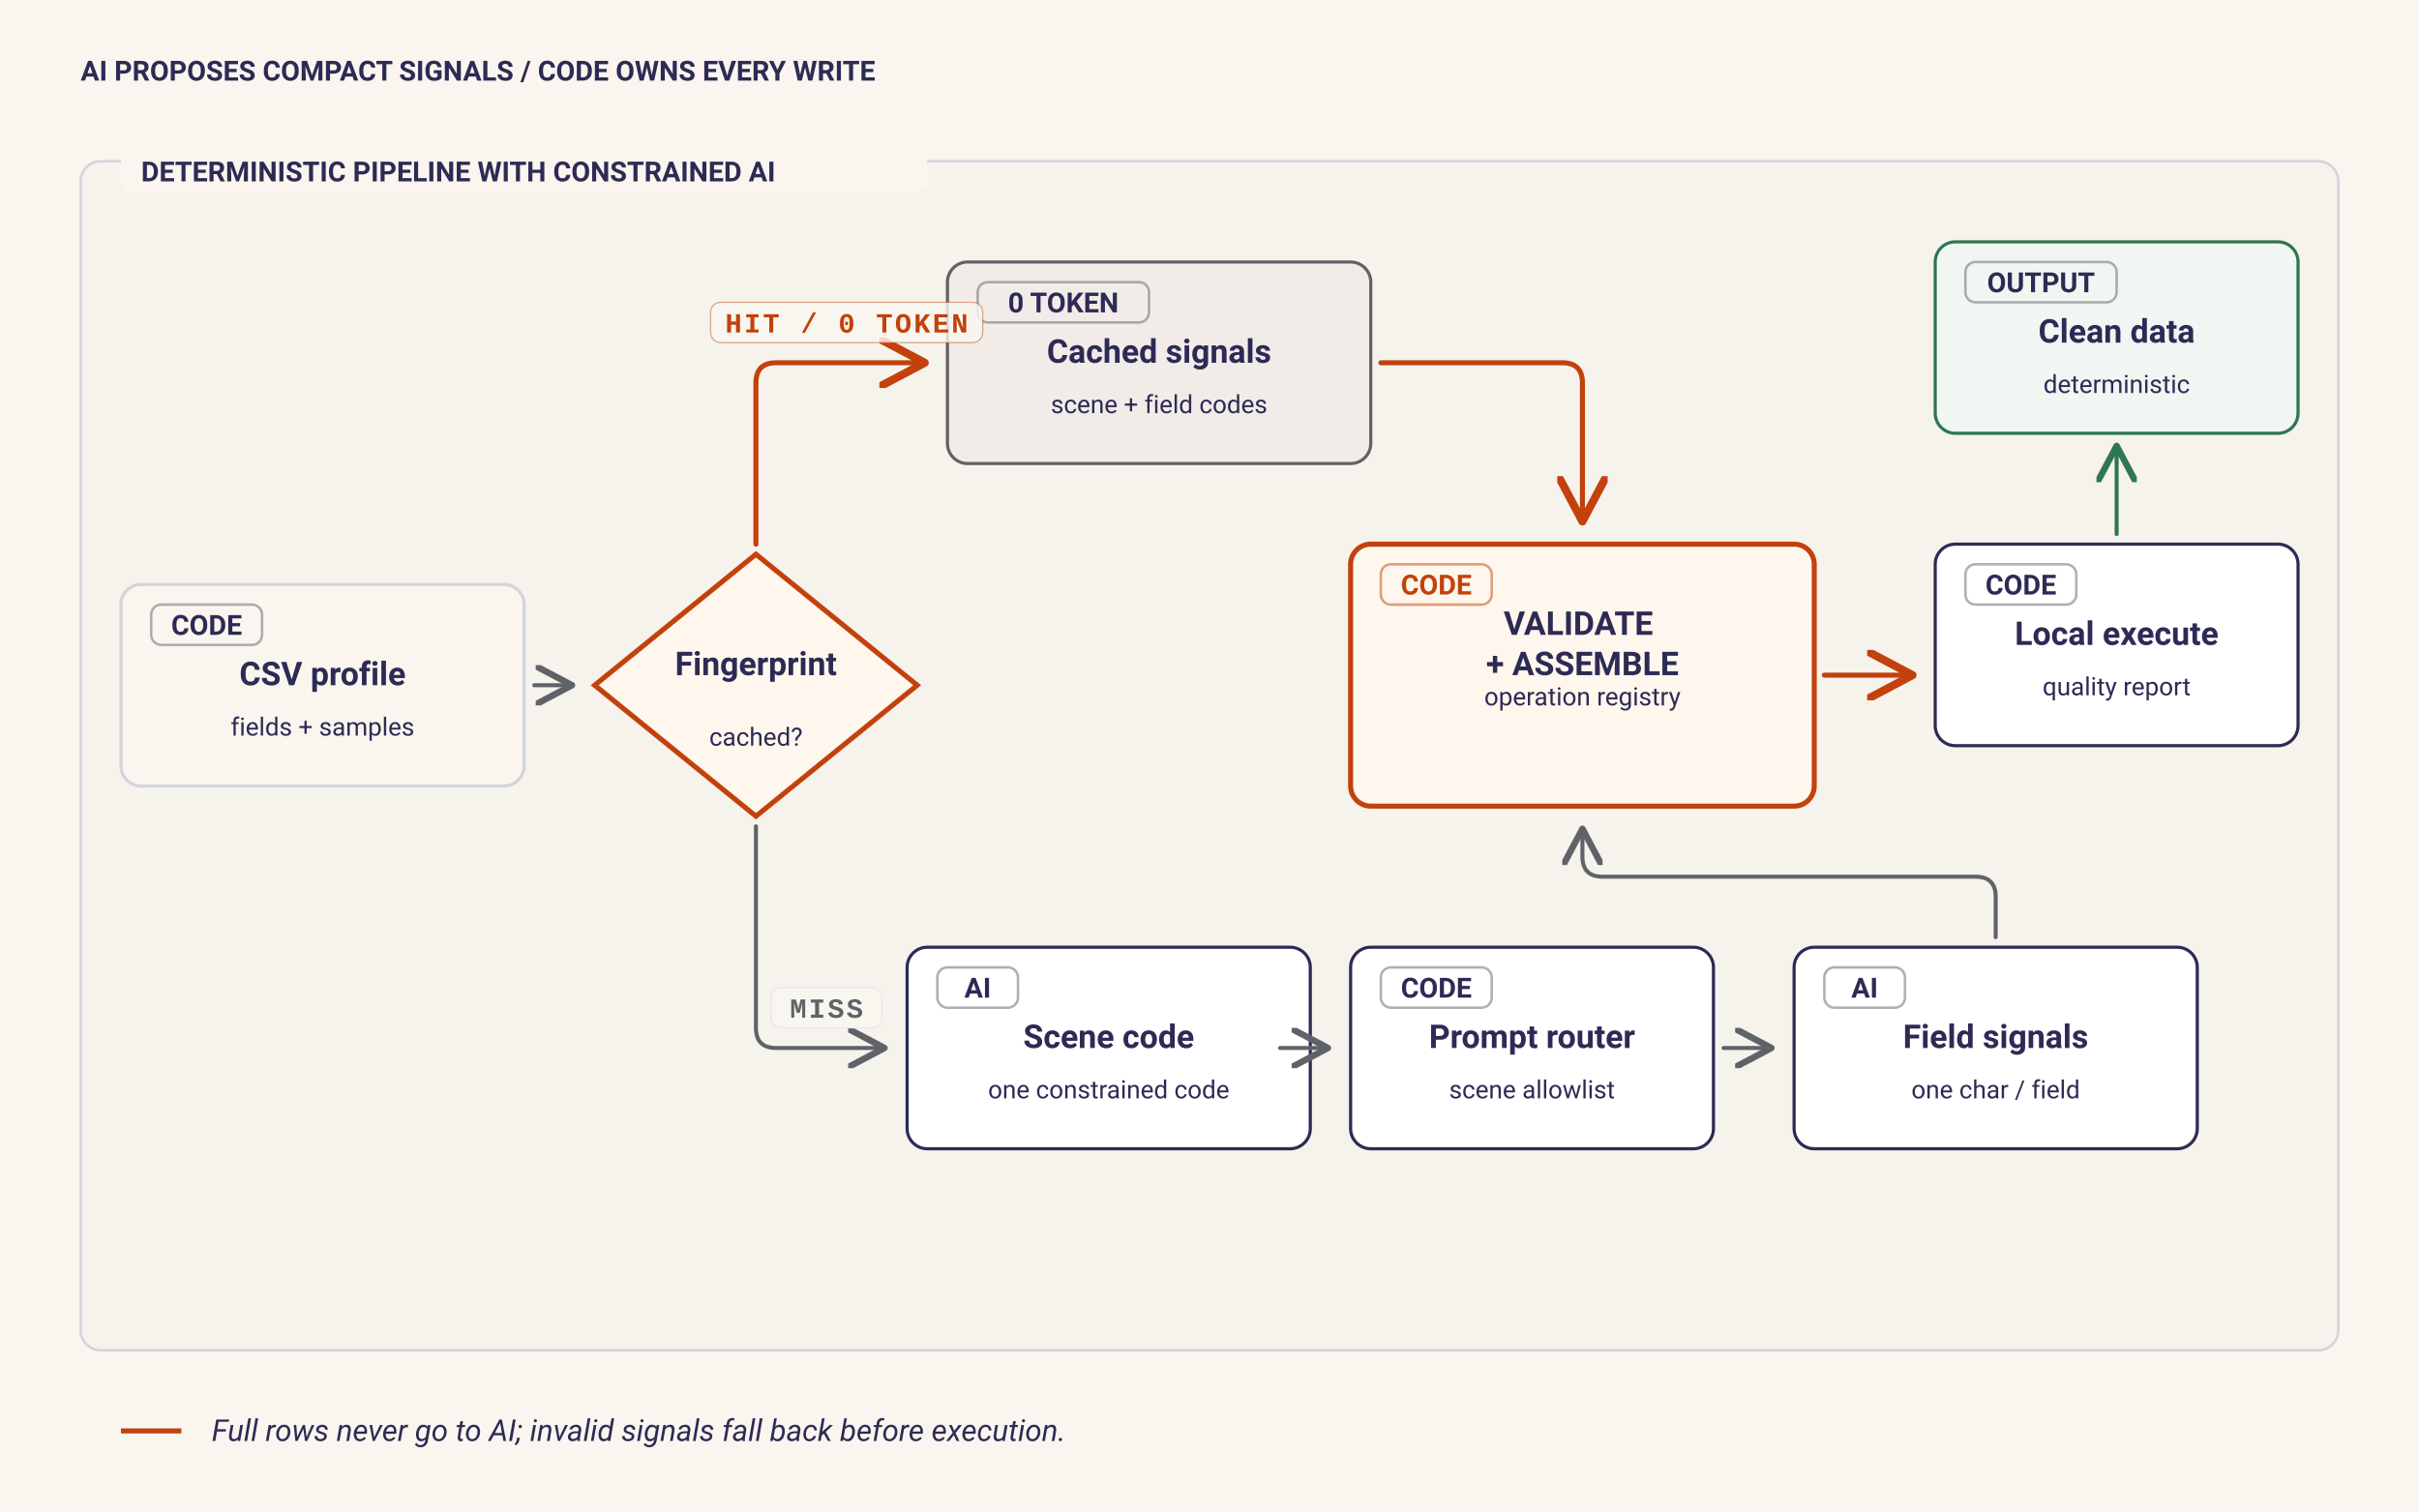
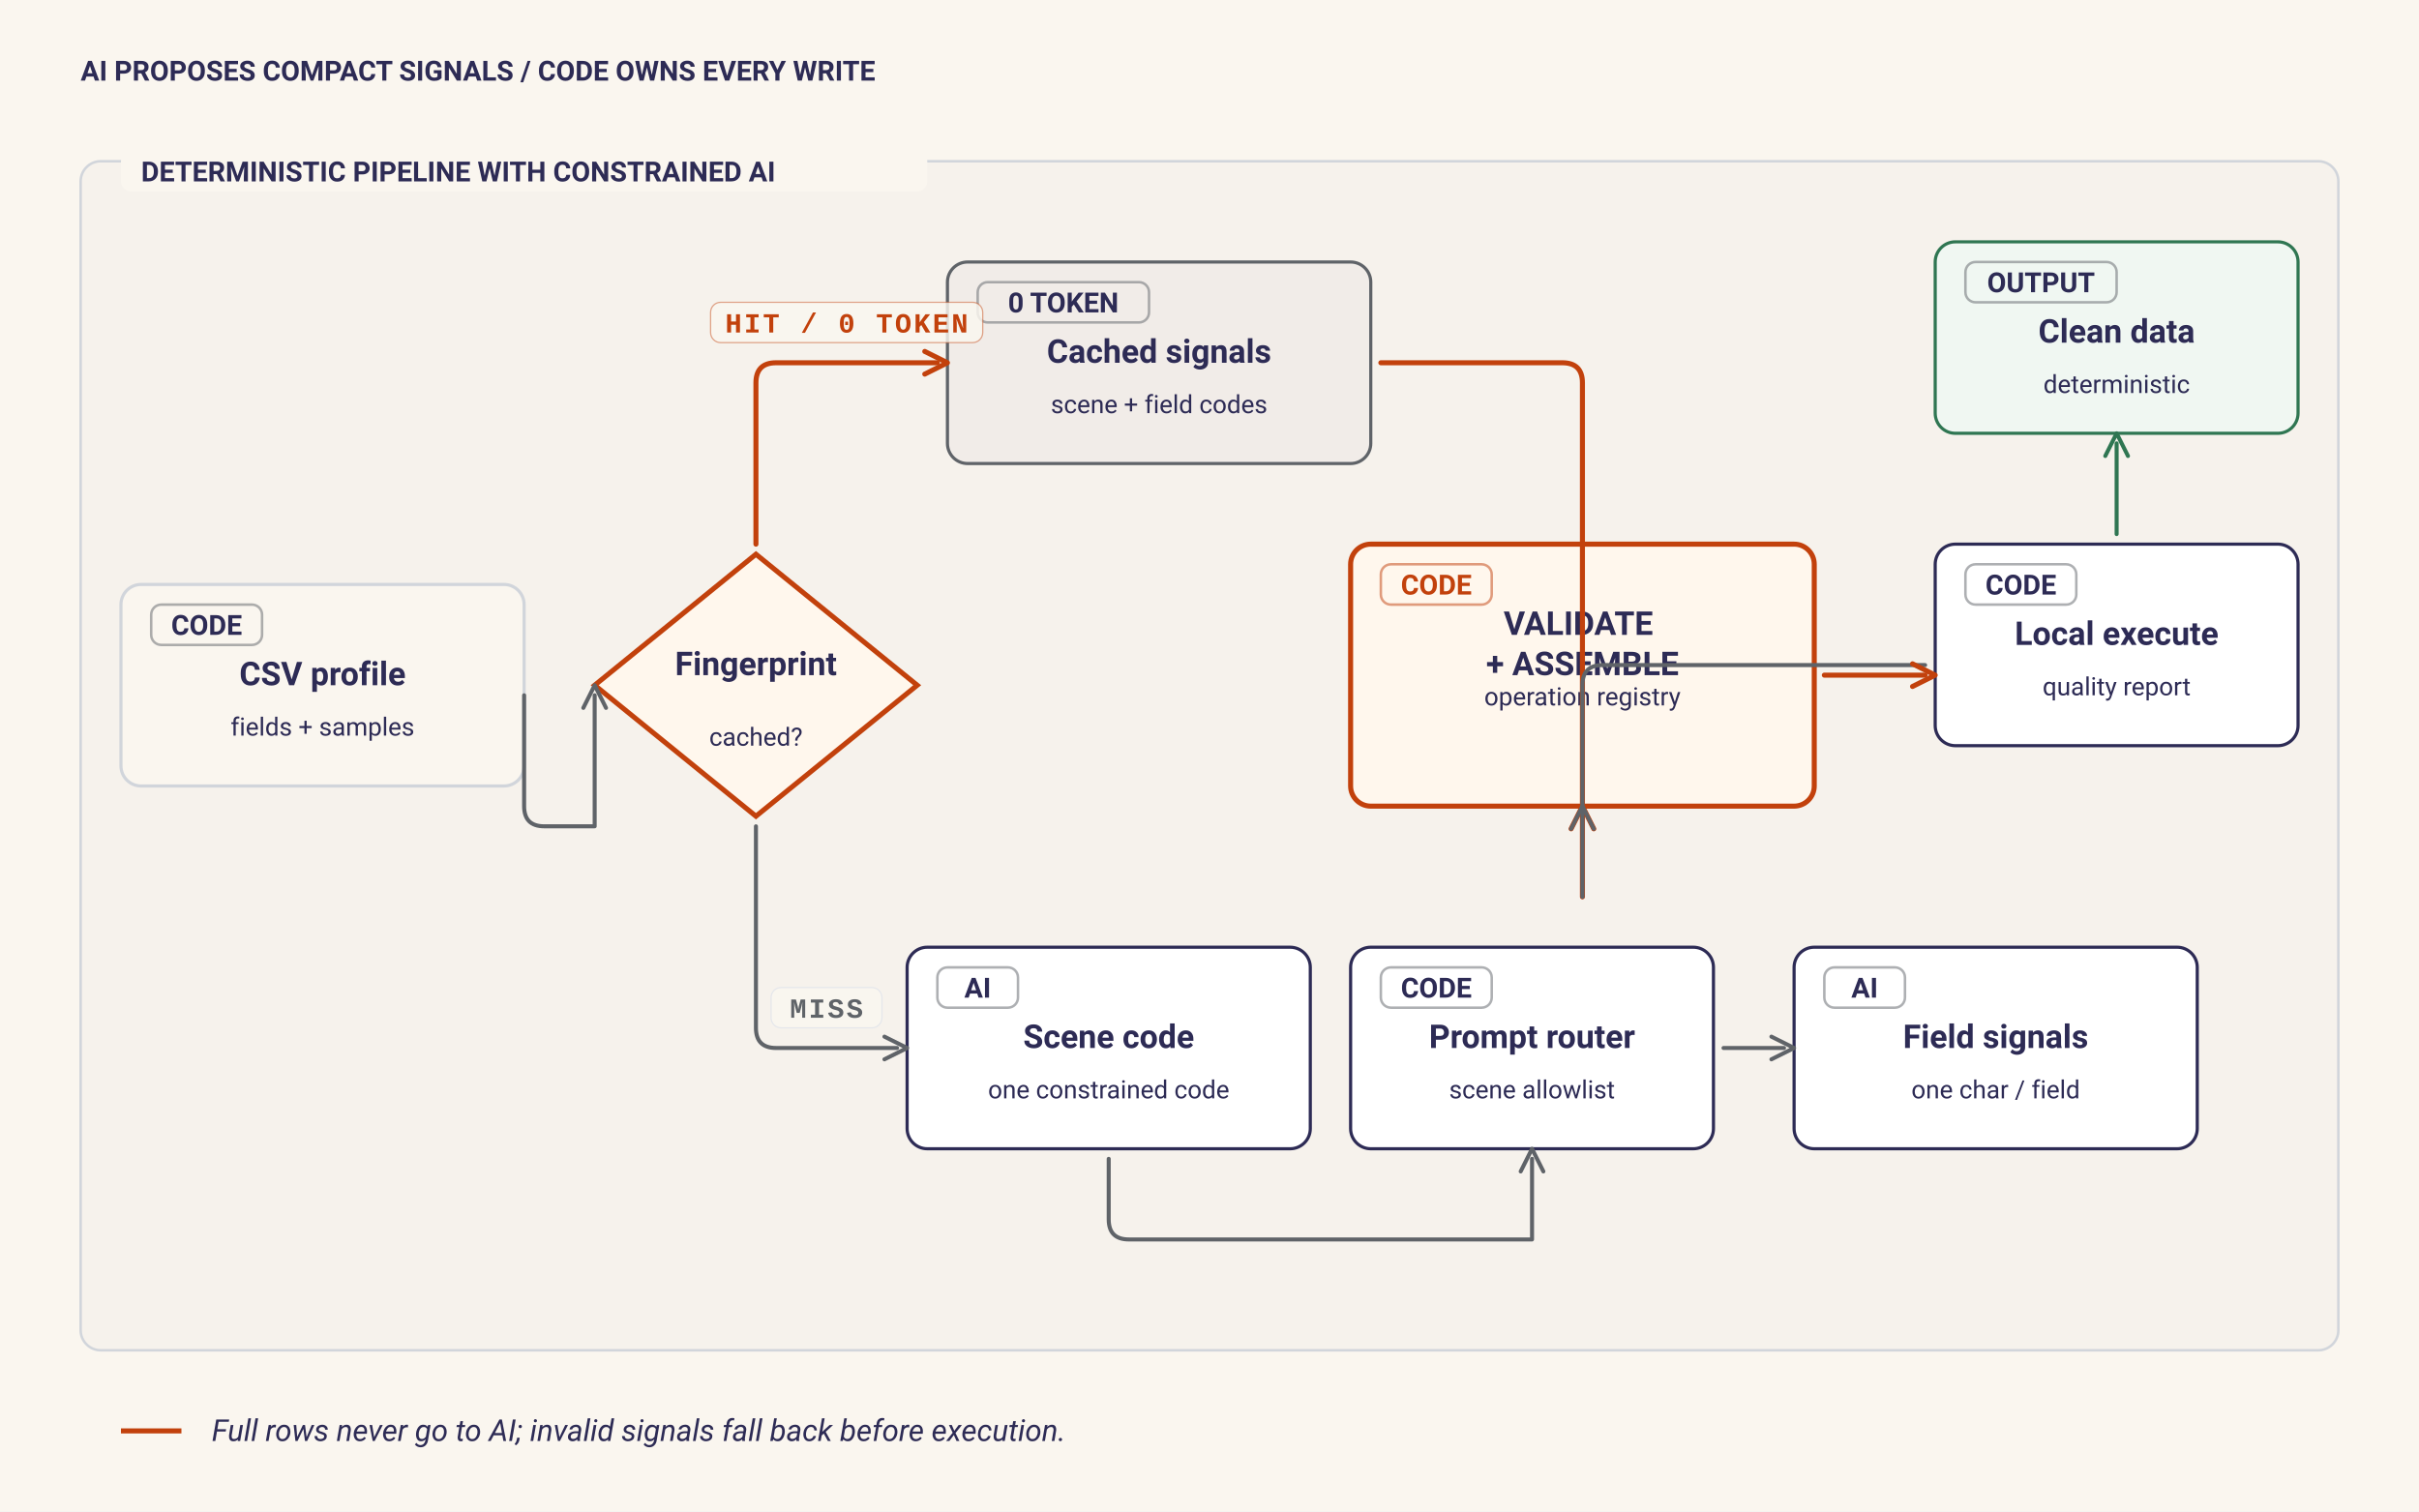
<svg xmlns="http://www.w3.org/2000/svg" class="editorial-diagram editorial-diagram-decision-maker diagram-typography-standard" viewBox="0 0 960 600" width="100%" role="img" aria-labelledby="decision-maker-title decision-maker-desc" preserveAspectRatio="xMidYMid meet">
  <defs>
    <marker id="decision-maker-arrow-default" markerWidth="10" markerHeight="10" refX="9" refY="5" orient="auto-start-reverse">
      <path d="M0.5,0.5 L9,5 L0.5,9.5" fill="none" stroke="#5f6368" stroke-width="1.6" stroke-linecap="round" stroke-linejoin="round" />
    </marker>
    <marker id="decision-maker-arrow-accent" markerWidth="10" markerHeight="10" refX="9" refY="5" orient="auto-start-reverse">
      <path d="M0.5,0.5 L9,5 L0.5,9.5" fill="none" stroke="#c2410c" stroke-width="1.6" stroke-linecap="round" stroke-linejoin="round" />
    </marker>
    <marker id="decision-maker-arrow-success" markerWidth="10" markerHeight="10" refX="9" refY="5" orient="auto-start-reverse">
      <path d="M0.5,0.5 L9,5 L0.5,9.5" fill="none" stroke="#2f7652" stroke-width="1.6" stroke-linecap="round" stroke-linejoin="round" />
    </marker>
    <marker id="decision-maker-arrow-danger" markerWidth="10" markerHeight="10" refX="9" refY="5" orient="auto-start-reverse">
      <path d="M0.5,0.5 L9,5 L0.5,9.5" fill="none" stroke="#a34444" stroke-width="1.6" stroke-linecap="round" stroke-linejoin="round" />
    </marker>
  </defs>
  <style>
.editorial-diagram text{font-family:-apple-system,BlinkMacSystemFont,'Segoe UI',Roboto,'Noto Sans SC',sans-serif;fill:#2d2b55;letter-spacing:0}
.zone&gt;rect:first-child{fill:#2d2b55;fill-opacity:.018;stroke:#d1d5db;stroke-width:1}
.zone-label-mask{fill:#faf6ef}
.connector-label rect{fill:#faf6ef;fill-opacity:.82}
.zone-label,.node-tag,.connector-label text,.label-eyebrow{font-family:'SFMono-Regular',Consolas,'Liberation Mono','Noto Sans Mono CJK SC',monospace;font-size:11px;font-weight:600;letter-spacing:.08em;fill:#5f6368}
.lane rect{fill:#faf6ef;stroke:#e5e7eb;stroke-width:1}.lane-tinted rect{fill:#2d2b55;fill-opacity:.018}
.lane line{stroke:#d1d5db;stroke-width:1}.lane-label{font-family:'SFMono-Regular',Consolas,'Liberation Mono','Noto Sans Mono CJK SC',monospace;font-size:11px;font-weight:600;fill:#5f6368;letter-spacing:.06em}
.connector{fill:none;stroke:#5f6368;stroke-width:1.6;stroke-linejoin:round;stroke-linecap:round}
.connector-accent{stroke:#c2410c;stroke-width:2}
.connector-success{stroke:#2f7652}.connector-danger{stroke:#a34444}
.connector-dashed{stroke-dasharray:6 4}
.node-mask,.decision-mask{fill:#faf6ef;stroke:none}
.node-box{fill:#ffffff;stroke:#2d2b55;stroke-width:1.25}
.node-muted .node-box{fill:#faf6ef;stroke:#d1d5db}
.node-store .node-box{fill:#2d2b55;fill-opacity:.045;stroke:#5f6368}
.node-optional .node-box{fill:#faf6ef;stroke:#d1d5db;stroke-dasharray:6 4}
.node-focal .node-box{fill:#fff7ed;stroke:#c2410c;stroke-width:2}
.node-success .node-box{fill:#f0f7f2;stroke:#2f7652}
.node-danger .node-box{fill:#fdf2f2;stroke:#a34444}
.node-tag-box{fill:none;stroke:#5f6368;stroke-opacity:.5}
.node-focal .node-tag-box{stroke:#c2410c}.node-focal .node-tag{fill:#c2410c}
.node-title,.decision-title{font-size:13px;font-weight:650}
.node-subtitle,.decision-subtitle{font-family:'SFMono-Regular',Consolas,'Liberation Mono','Noto Sans Mono CJK SC',monospace;font-size:10px;fill:#5f6368}
.decision-box{fill:#ffffff;stroke:#2d2b55;stroke-width:1.25}
.decision-focal .decision-box{fill:#fff7ed;stroke:#c2410c;stroke-width:2}
.connector-label rect{stroke:#e5e7eb;stroke-width:.5}
.connector-label-accent rect{stroke:#c2410c;stroke-opacity:.45}.connector-label-accent text{fill:#c2410c}
.connector-label-success rect{stroke:#2f7652;stroke-opacity:.45}.connector-label-success text{fill:#2f7652}
.connector-label-danger rect{stroke:#a34444;stroke-opacity:.45}.connector-label-danger text{fill:#a34444}
.connector-label-dashed rect{stroke:#5f6368;stroke-dasharray:3 2}.connector-label-dashed text{fill:#5f6368}
.annotation line{stroke:#c2410c;stroke-width:2}.annotation text{font-size:12px;font-style:italic}
.label-metric{font-family:'SFMono-Regular',Consolas,'Liberation Mono','Noto Sans Mono CJK SC',monospace;font-size:12px;font-weight:600;fill:#c2410c}
.step-header rect{fill:#2d2b55;fill-opacity:.1}.step-header text{font-family:'SFMono-Regular',Consolas,'Liberation Mono','Noto Sans Mono CJK SC',monospace;font-size:11px;font-weight:600;fill:#5f6368}
.step-header .step-label{letter-spacing:.06em}.step-focal rect{fill:#f97316;fill-opacity:.16}.step-focal text{fill:#c2410c}
.diagram-typography-expanded .zone-label,.diagram-typography-expanded .node-tag,.diagram-typography-expanded .connector-label text,.diagram-typography-expanded .label-eyebrow{font-size:12px}
.diagram-typography-expanded .node-title,.diagram-typography-expanded .decision-title{font-size:14px}
.diagram-typography-expanded .node-subtitle,.diagram-typography-expanded .decision-subtitle{font-size:10px}
.diagram-typography-expanded .annotation text{font-size:13px}
</style>
  <rect width="960" height="600" fill="#faf6ef" />
  <g class="zone">
    <rect x="32" y="64" width="896" height="472" rx="8" />
    <rect class="zone-label-mask" x="48" y="60" width="320" height="16" rx="4" />
    <text class="zone-label" x="56" y="72">DETERMINISTIC PIPELINE WITH CONSTRAINED AI</text>
  </g>
  <g class="node node-muted">
    <rect class="node-mask" x="48" y="232" width="160" height="80" rx="8" />
    <rect class="node-box" x="48" y="232" width="160" height="80" rx="8" />
    <rect class="node-tag-box" x="60" y="240" width="44" height="16" rx="4" />
    <text class="node-tag" x="82" y="252" text-anchor="middle">CODE</text>
    <text class="node-title" text-anchor="middle">
      <tspan x="128" y="272">CSV profile</tspan>
    </text>
    <text class="node-subtitle" text-anchor="middle">
      <tspan x="128" y="292">fields + samples</tspan>
    </text>
  </g>
  <g class="decision decision-focal">
+     <rect class="decision-mask-rect" x="236" y="220" width="128" height="104" fill="none" stroke="none" />
    <polygon class="decision-mask" points="300,220 364,272 300,324 236,272" />
    <polygon class="decision-box" points="300,220 364,272 300,324 236,272" />
    <text class="decision-title" text-anchor="middle">
      <tspan x="300" y="268">Fingerprint</tspan>
    </text>
    <text class="decision-subtitle" x="300" y="296" text-anchor="middle">cached?</text>
  </g>
  <g class="node node-store">
    <rect class="node-mask" x="376" y="104" width="168" height="80" rx="8" />
    <rect class="node-box" x="376" y="104" width="168" height="80" rx="8" />
    <rect class="node-tag-box" x="388" y="112" width="68" height="16" rx="4" />
    <text class="node-tag" x="422" y="124" text-anchor="middle">0 TOKEN</text>
    <text class="node-title" text-anchor="middle">
      <tspan x="460" y="144">Cached signals</tspan>
    </text>
    <text class="node-subtitle" text-anchor="middle">
      <tspan x="460" y="164">scene + field codes</tspan>
    </text>
  </g>
  <g class="node node-default">
    <rect class="node-mask" x="360" y="376" width="160" height="80" rx="8" />
    <rect class="node-box" x="360" y="376" width="160" height="80" rx="8" />
    <rect class="node-tag-box" x="372" y="384" width="32" height="16" rx="4" />
    <text class="node-tag" x="388" y="396" text-anchor="middle">AI</text>
    <text class="node-title" text-anchor="middle">
      <tspan x="440" y="416">Scene code</tspan>
    </text>
    <text class="node-subtitle" text-anchor="middle">
      <tspan x="440" y="436">one constrained code</tspan>
    </text>
  </g>
  <g class="node node-default">
    <rect class="node-mask" x="536" y="376" width="144" height="80" rx="8" />
    <rect class="node-box" x="536" y="376" width="144" height="80" rx="8" />
    <rect class="node-tag-box" x="548" y="384" width="44" height="16" rx="4" />
    <text class="node-tag" x="570" y="396" text-anchor="middle">CODE</text>
    <text class="node-title" text-anchor="middle">
      <tspan x="608" y="416">Prompt router</tspan>
    </text>
    <text class="node-subtitle" text-anchor="middle">
      <tspan x="608" y="436">scene allowlist</tspan>
    </text>
  </g>
  <g class="node node-default">
    <rect class="node-mask" x="712" y="376" width="160" height="80" rx="8" />
    <rect class="node-box" x="712" y="376" width="160" height="80" rx="8" />
    <rect class="node-tag-box" x="724" y="384" width="32" height="16" rx="4" />
    <text class="node-tag" x="740" y="396" text-anchor="middle">AI</text>
    <text class="node-title" text-anchor="middle">
      <tspan x="792" y="416">Field signals</tspan>
    </text>
    <text class="node-subtitle" text-anchor="middle">
      <tspan x="792" y="436">one char / field</tspan>
    </text>
  </g>
  <g class="node node-focal">
    <rect class="node-mask" x="536" y="216" width="184" height="104" rx="8" />
    <rect class="node-box" x="536" y="216" width="184" height="104" rx="8" />
    <rect class="node-tag-box" x="548" y="224" width="44" height="16" rx="4" />
    <text class="node-tag" x="570" y="236" text-anchor="middle">CODE</text>
    <text class="node-title" text-anchor="middle">
      <tspan x="628" y="252">VALIDATE</tspan>
      <tspan x="628" y="268">+ ASSEMBLE</tspan>
    </text>
    <text class="node-subtitle" text-anchor="middle">
      <tspan x="628" y="280">operation registry</tspan>
    </text>
  </g>
  <g class="node node-default">
    <rect class="node-mask" x="768" y="216" width="144" height="80" rx="8" />
    <rect class="node-box" x="768" y="216" width="144" height="80" rx="8" />
    <rect class="node-tag-box" x="780" y="224" width="44" height="16" rx="4" />
    <text class="node-tag" x="802" y="236" text-anchor="middle">CODE</text>
    <text class="node-title" text-anchor="middle">
      <tspan x="840" y="256">Local execute</tspan>
    </text>
    <text class="node-subtitle" text-anchor="middle">
      <tspan x="840" y="276">quality report</tspan>
    </text>
  </g>
  <g class="node node-success">
    <rect class="node-mask" x="768" y="96" width="144" height="76" rx="8" />
    <rect class="node-box" x="768" y="96" width="144" height="76" rx="8" />
    <rect class="node-tag-box" x="780" y="104" width="60" height="16" rx="4" />
    <text class="node-tag" x="810" y="116" text-anchor="middle">OUTPUT</text>
    <text class="node-title" text-anchor="middle">
      <tspan x="840" y="136">Clean data</tspan>
    </text>
    <text class="node-subtitle" text-anchor="middle">
      <tspan x="840" y="156">deterministic</tspan>
    </text>
  </g>
-   <path class="connector connector-default" d="M 212 272 L 227 272" marker-end="url(#decision-maker-arrow-default)" />
-   <path class="connector connector-accent" d="M 300 216 L 300 152 Q 300 144 308 144 L 367 144" marker-end="url(#decision-maker-arrow-accent)" />
-   <path class="connector connector-default" d="M 300 328 L 300 408 Q 300 416 308 416 L 351 416" marker-end="url(#decision-maker-arrow-default)" />
-   <path class="connector connector-default" d="M 508 416 L 527 416" marker-end="url(#decision-maker-arrow-default)" />
-   <path class="connector connector-default" d="M 684 416 L 703 416" marker-end="url(#decision-maker-arrow-default)" />
-   <path class="connector connector-accent" d="M 548 144 L 620 144 Q 628 144 628 152 L 628 207" marker-end="url(#decision-maker-arrow-accent)" />
-   <path class="connector connector-default" d="M 792 372 L 792 356 Q 792 348 784 348 L 636 348 Q 628 348 628 340 L 628 329" marker-end="url(#decision-maker-arrow-default)" />
-   <path class="connector connector-accent" d="M 724 268 L 759 268" marker-end="url(#decision-maker-arrow-accent)" />
-   <path class="connector connector-success" d="M 840 212 L 840 177" marker-end="url(#decision-maker-arrow-success)" />
+   <path class="connector connector-default" d="M 208 276 L 208 320 Q 208 328 216 328 L 236 328 L 236 276" />
+   <path class="connector" d="M 231.5 281 L 236 272 L 240.5 281" fill="none" stroke-linecap="round" stroke-linejoin="round" stroke-width="1.6" />
+   <path class="connector connector-accent" d="M 300 216 L 300 152 Q 300 144 308 144 L 372 144" />
+   <path class="connector connector-accent" d="M 367 139.5 L 376 144 L 367 148.5" fill="none" stroke-linecap="round" stroke-linejoin="round" stroke-width="2" />
+   <path class="connector connector-default" d="M 300 328 L 300 408 Q 300 416 308 416 L 356 416" />
+   <path class="connector" d="M 351 411.5 L 360 416 L 351 420.5" fill="none" stroke-linecap="round" stroke-linejoin="round" stroke-width="1.6" />
+   <path class="connector connector-default" d="M 440 460 L 440 484 Q 440 492 448 492 L 608 492 L 608 460" />
+   <path class="connector" d="M 603.5 465 L 608 456 L 612.5 465" fill="none" stroke-linecap="round" stroke-linejoin="round" stroke-width="1.6" />
+   <path class="connector connector-default" d="M 684 416 L 708 416" />
+   <path class="connector" d="M 703 411.5 L 712 416 L 703 420.5" fill="none" stroke-linecap="round" stroke-linejoin="round" stroke-width="1.6" />
+   <path class="connector connector-accent" d="M 548 144 L 620 144 Q 628 144 628 152 L 628 356 L 628 324" />
+   <path class="connector connector-accent" d="M 623.5 329 L 628 320 L 632.5 329" fill="none" stroke-linecap="round" stroke-linejoin="round" stroke-width="2" />
+   <path class="connector connector-default" d="M 764 264 L 636 264 Q 628 264 628 272 L 628 356 L 628 324" />
+   <path class="connector" d="M 623.5 329 L 628 320 L 632.5 329" fill="none" stroke-linecap="round" stroke-linejoin="round" stroke-width="1.6" />
+   <path class="connector connector-accent" d="M 724 268 L 764 268" />
+   <path class="connector connector-accent" d="M 759 263.5 L 768 268 L 759 272.5" fill="none" stroke-linecap="round" stroke-linejoin="round" stroke-width="2" />
+   <path class="connector connector-success" d="M 840 212 L 840 176" />
+   <path class="connector connector-success" d="M 835.5 181 L 840 172 L 844.5 181" fill="none" stroke-linecap="round" stroke-linejoin="round" stroke-width="1.6" />
  <text class="label label-eyebrow" x="32" y="32" text-anchor="start">AI PROPOSES COMPACT SIGNALS / CODE OWNS EVERY WRITE</text>
  <g class="connector-label connector-label-accent">
    <rect x="282" y="120" width="108" height="16" rx="4" />
    <text x="336" y="132" text-anchor="middle">HIT / 0 TOKEN</text>
  </g>
  <g class="connector-label connector-label-default">
    <rect x="306" y="392" width="44" height="16" rx="4" />
    <text x="328" y="404" text-anchor="middle">MISS</text>
  </g>
  <g class="annotation">
    <line x1="48" y1="568" x2="72" y2="568" />
    <text x="84" y="572">Full rows never go to AI; invalid signals fall back before execution.</text>
  </g>
</svg>
